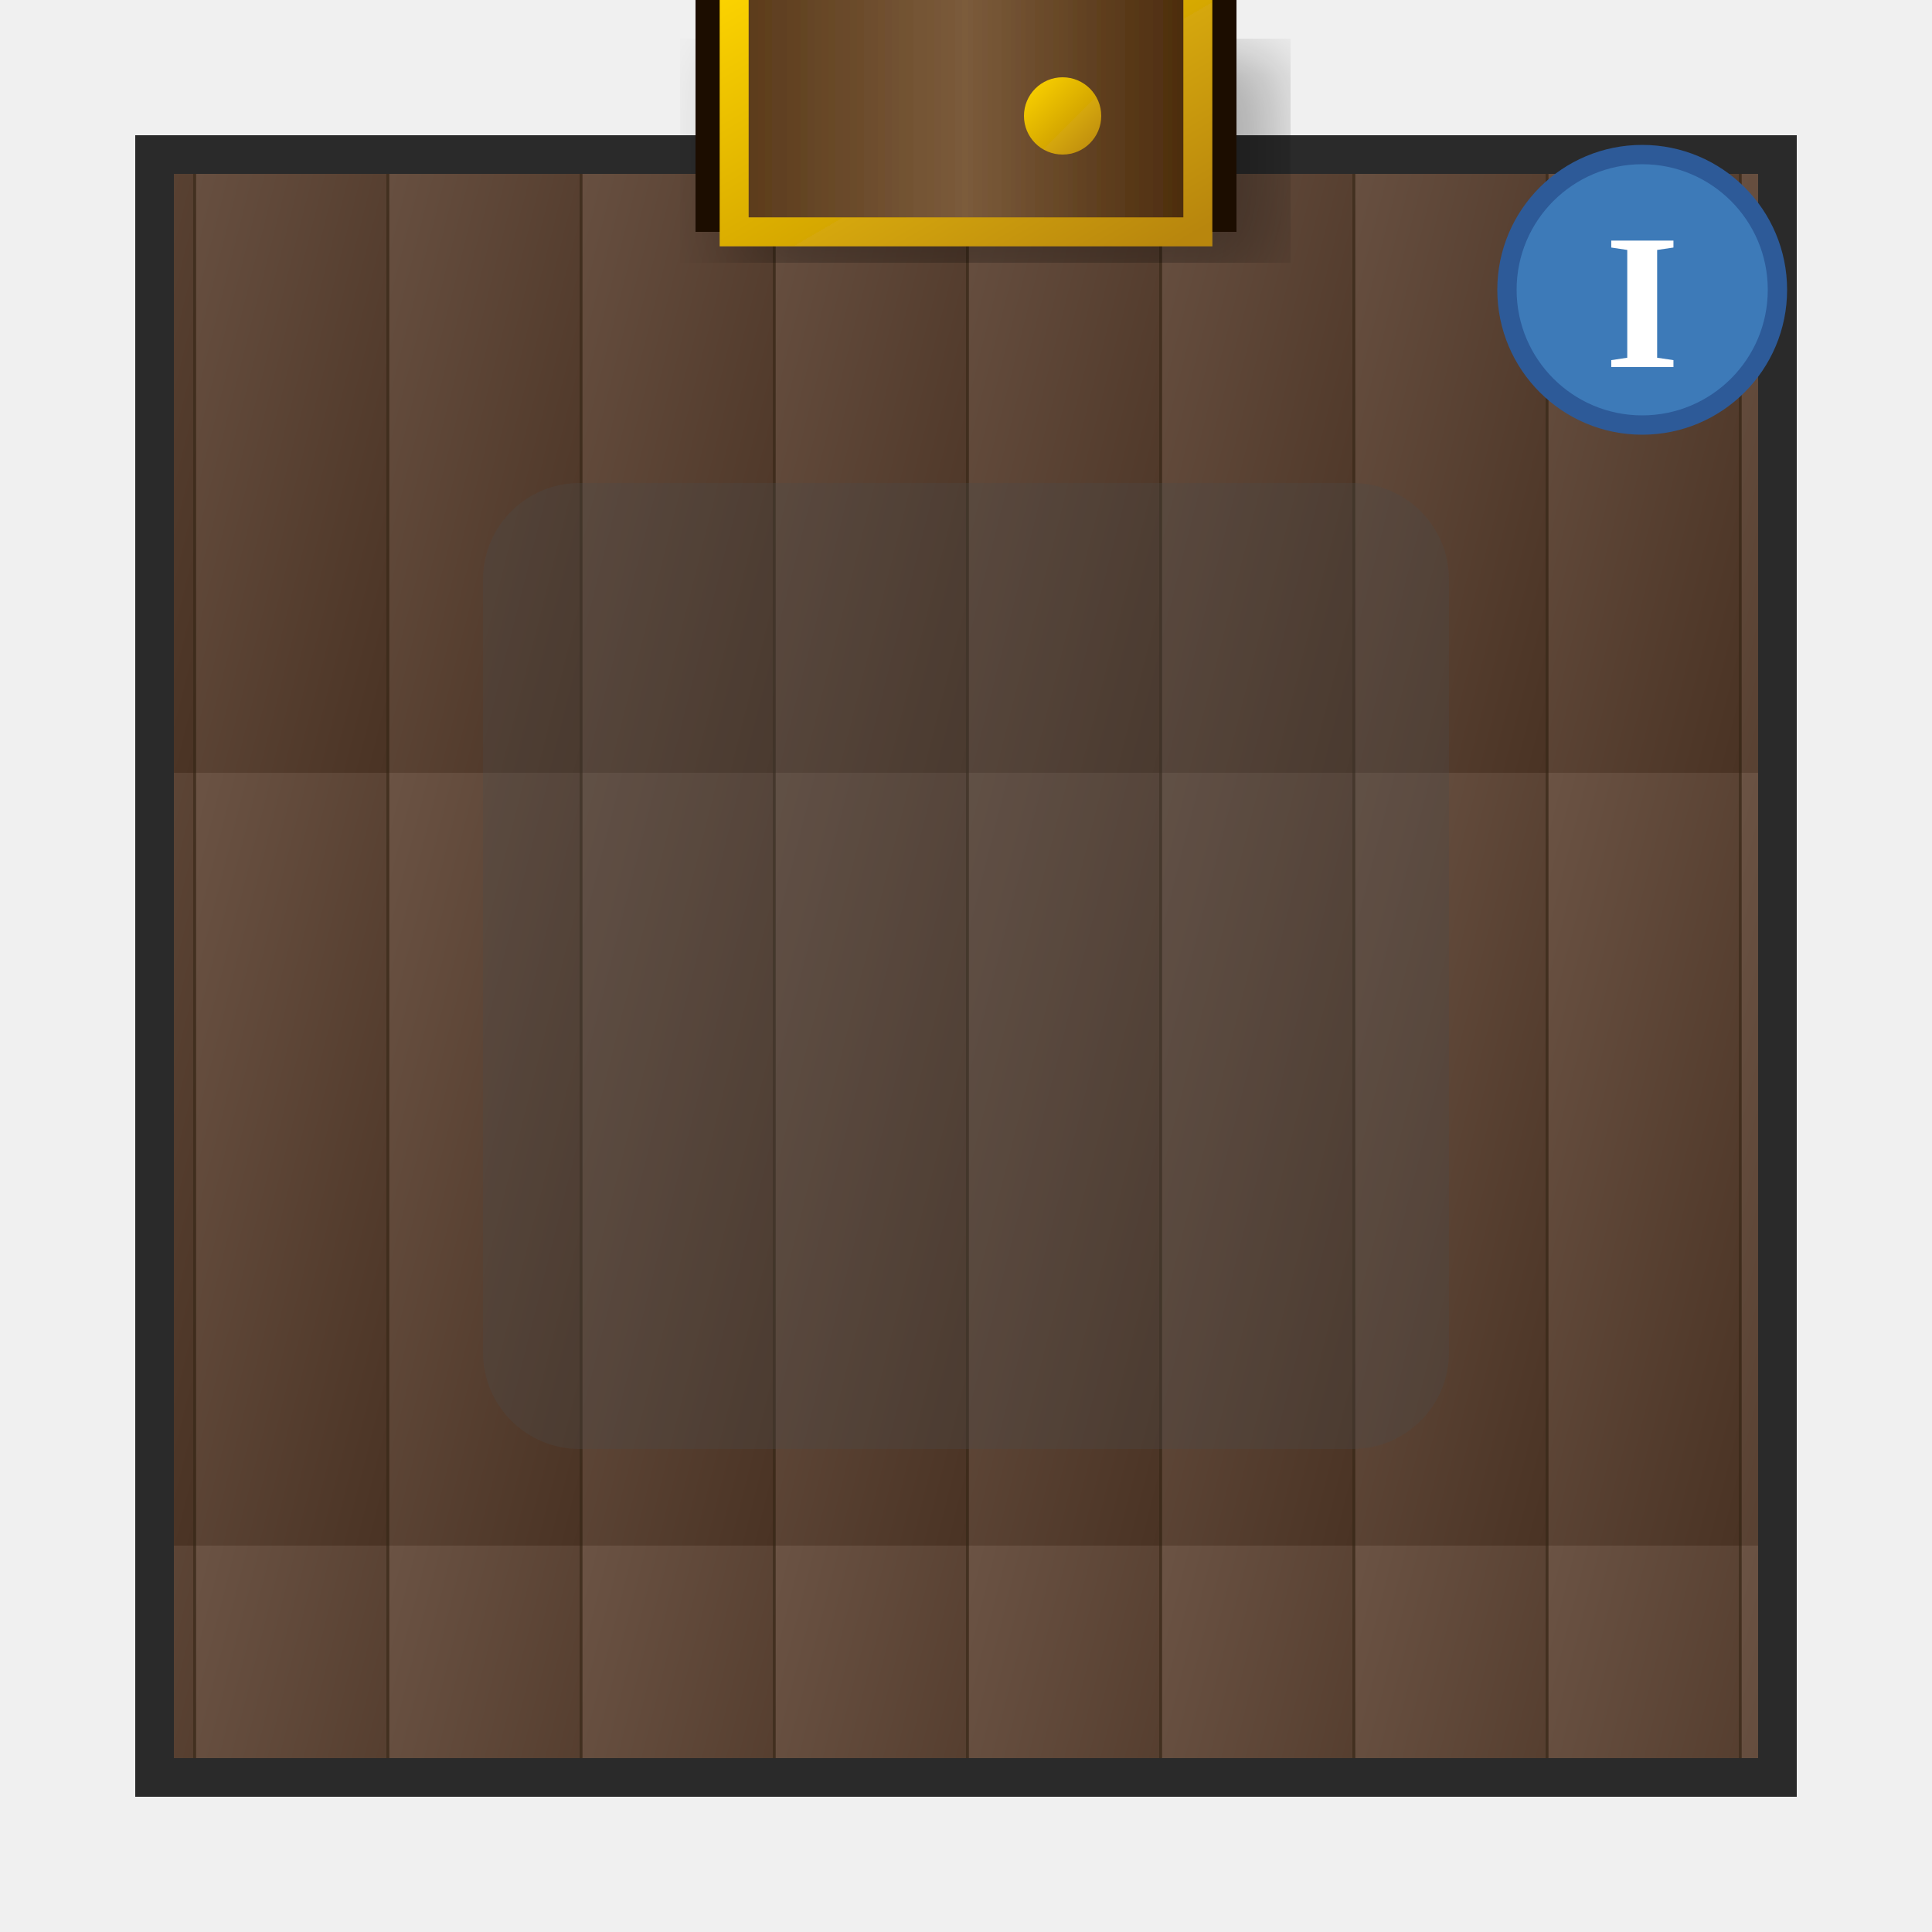
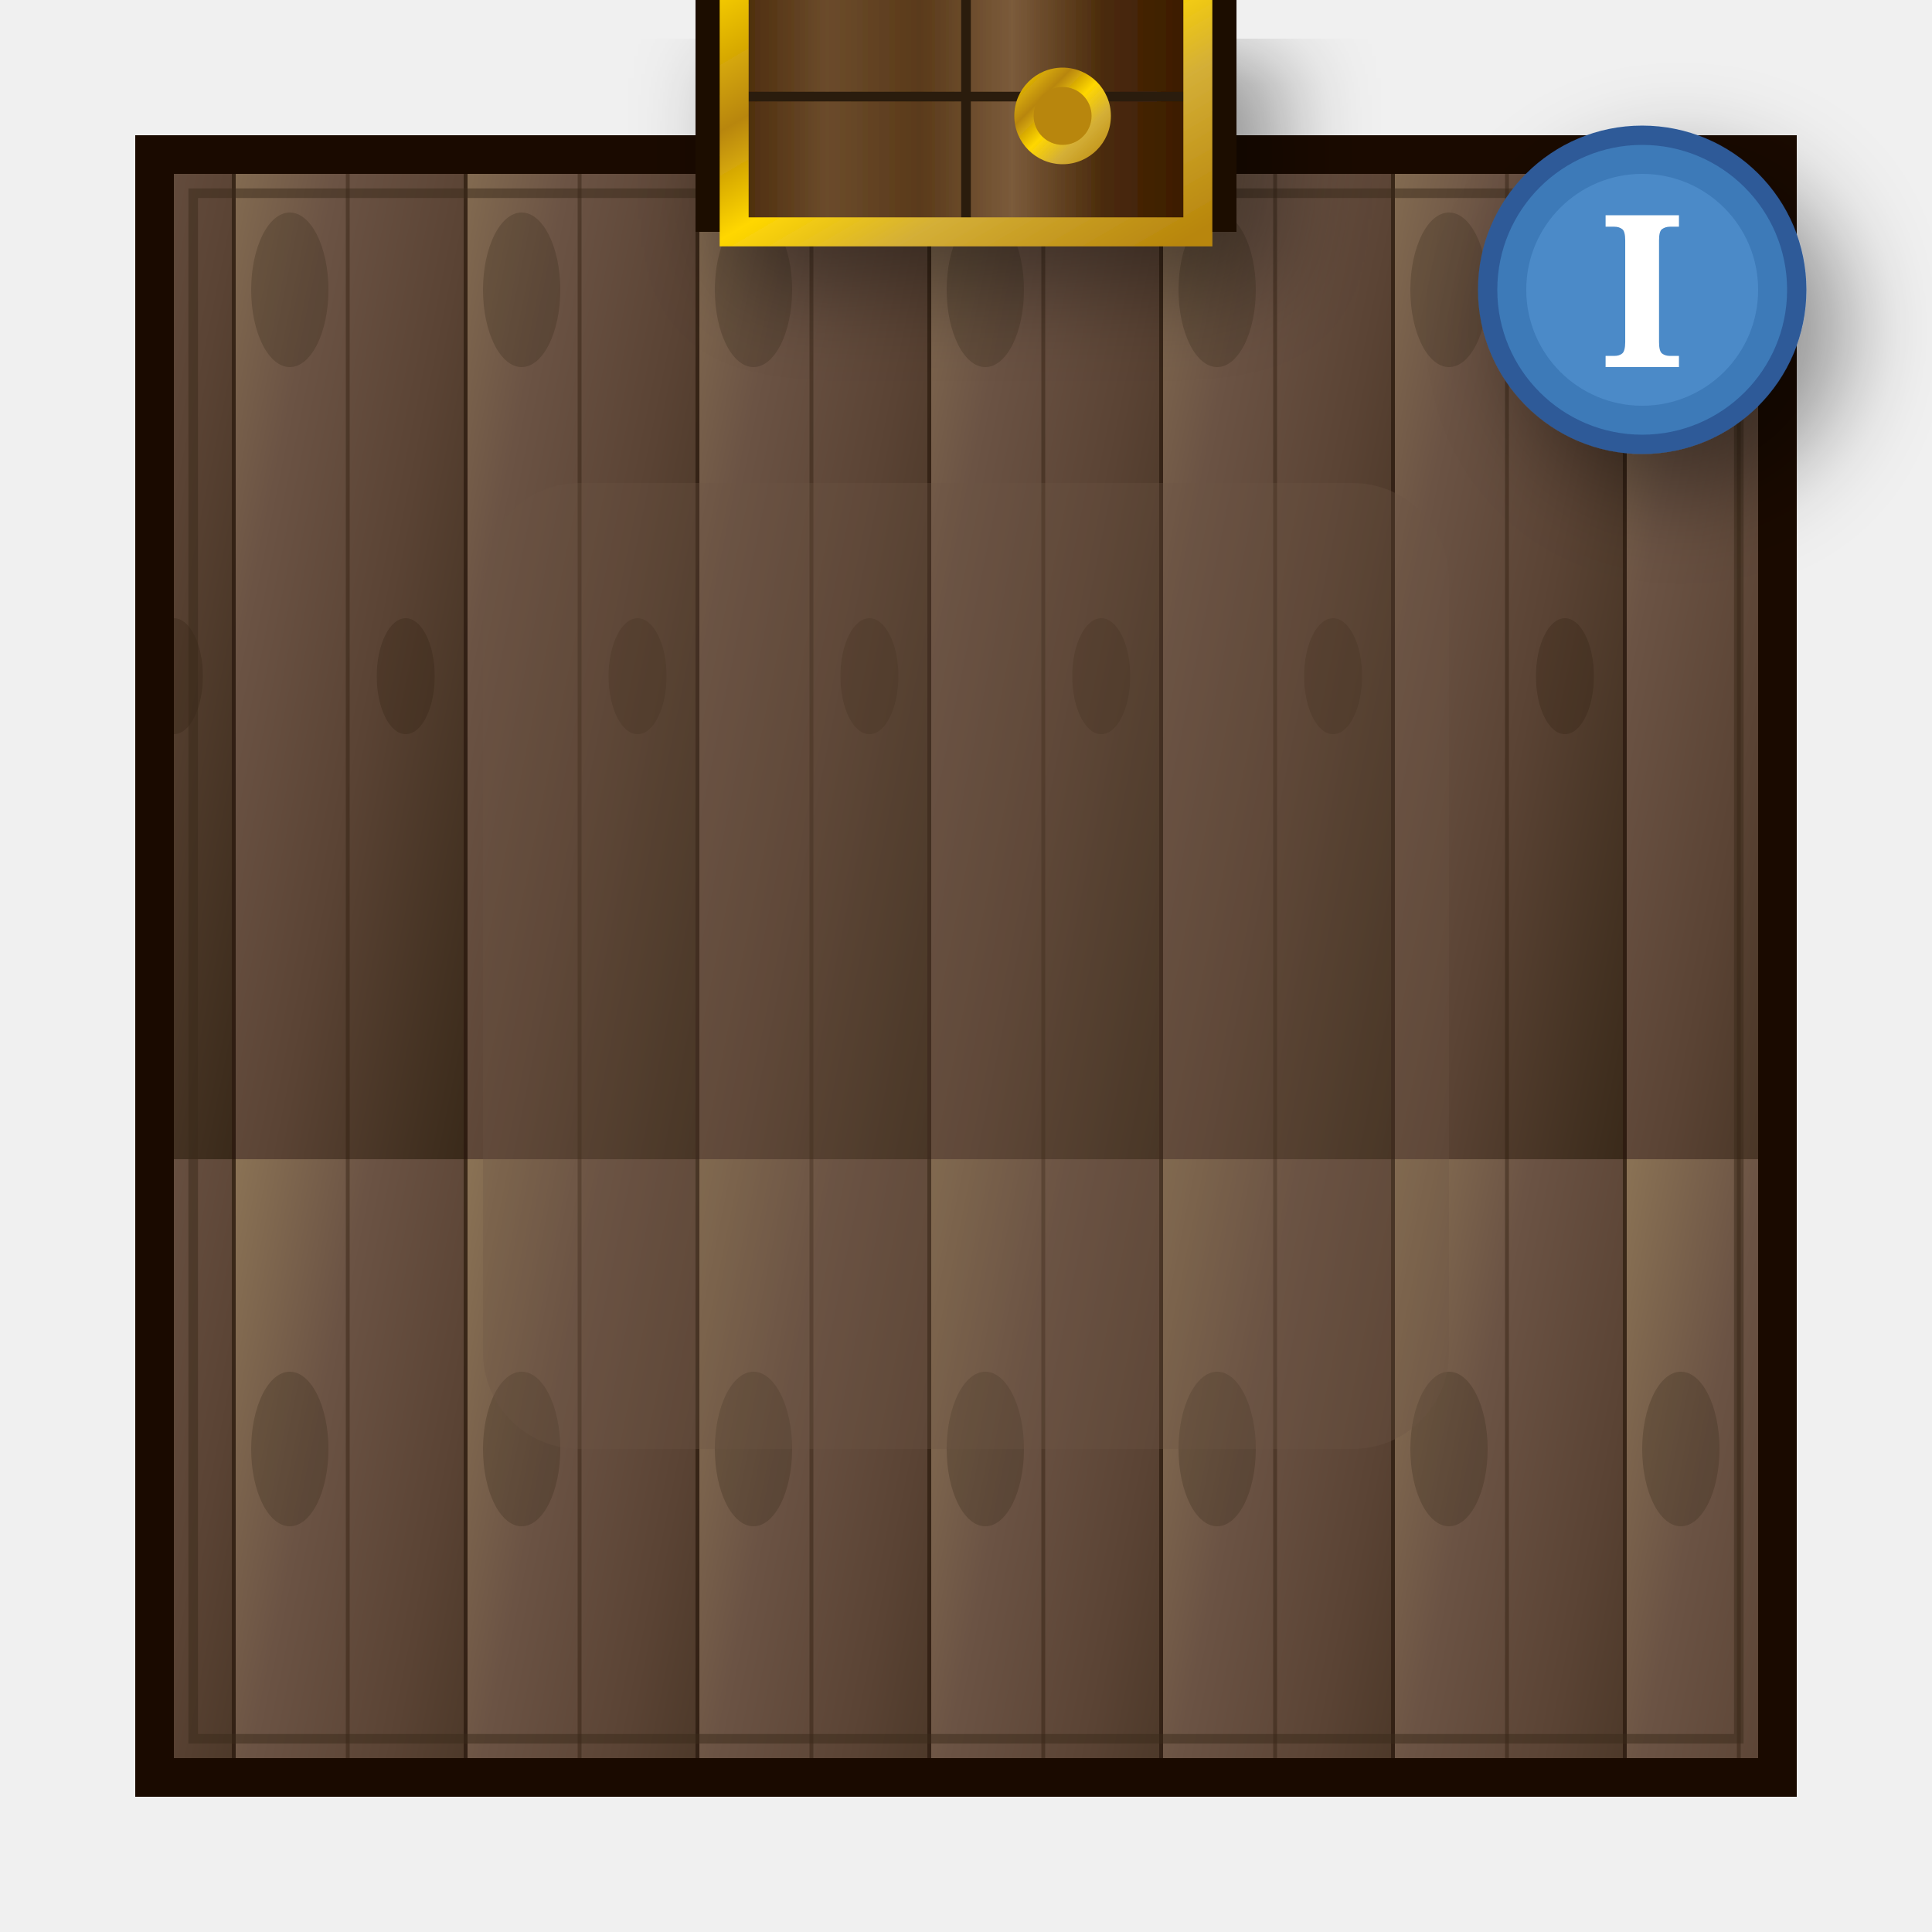
<svg xmlns="http://www.w3.org/2000/svg" viewBox="0 0 100 100" width="400" height="400">
  <defs>
    <linearGradient id="floorGrad" x1="0%" y1="0%" x2="100%" y2="100%">
-       <stop offset="0%" style="stop-color:#6B5344" />
-       <stop offset="100%" style="stop-color:#4A3324" />
+       <stop offset="0%" style="stop-color:#8B7355" />
+       <stop offset="30%" style="stop-color:#6B5344" />
+       <stop offset="60%" style="stop-color:#5A4334" />
+       <stop offset="100%" style="stop-color:#3A2A1A" />
    </linearGradient>
-     <pattern id="woodPattern" x="0" y="0" width="10" height="40" patternUnits="userSpaceOnUse">
-       <rect width="10" height="40" fill="url(#floorGrad)" />
-       <line x1="0" y1="0" x2="0" y2="40" stroke="#2A1A0A" stroke-width="0.3" opacity="0.6" />
+     <pattern id="woodPattern" x="0" y="0" width="12" height="60" patternUnits="userSpaceOnUse">
+       <rect width="12" height="60" fill="url(#floorGrad)" />
+       <line x1="0" y1="0" x2="0" y2="60" stroke="#1A0A00" stroke-width="0.4" opacity="0.7" />
+       <line x1="6" y1="0" x2="6" y2="60" stroke="#2A1A0A" stroke-width="0.2" opacity="0.4" />
+       <ellipse cx="3" cy="15" rx="2" ry="4" fill="#3A2A1A" opacity="0.3" />
+       <ellipse cx="9" cy="35" rx="1.5" ry="3" fill="#2A1A0A" opacity="0.25" />
    </pattern>
    <linearGradient id="doorWood" x1="0%" y1="0%" x2="100%" y2="0%">
-       <stop offset="0%" style="stop-color:#5A3A1A" />
-       <stop offset="50%" style="stop-color:#7B5B3B" />
-       <stop offset="100%" style="stop-color:#4A2A0A" />
+       <stop offset="0%" style="stop-color:#4A2A0A" />
+       <stop offset="20%" style="stop-color:#6B4B2B" />
+       <stop offset="40%" style="stop-color:#5A3A1A" />
+       <stop offset="60%" style="stop-color:#7B5B3B" />
+       <stop offset="80%" style="stop-color:#4A2A0A" />
+       <stop offset="100%" style="stop-color:#3A1A00" />
    </linearGradient>
    <linearGradient id="goldTrim" x1="0%" y1="0%" x2="100%" y2="100%">
      <stop offset="0%" style="stop-color:#FFD700" />
+       <stop offset="30%" style="stop-color:#B8860B" />
+       <stop offset="50%" style="stop-color:#FFD700" />
+       <stop offset="70%" style="stop-color:#D4AF37" />
      <stop offset="100%" style="stop-color:#B8860B" />
    </linearGradient>
-     <filter id="softShadow">
-       <feGaussianBlur in="SourceAlpha" stdDeviation="2" />
-       <feOffset dx="2" dy="2" />
+     <filter id="softShadow" x="-50%" y="-50%" width="200%" height="200%">
+       <feGaussianBlur in="SourceAlpha" stdDeviation="2.5" />
+       <feOffset dx="2" dy="2" result="offsetblur" />
      <feComponentTransfer>
-         <feFuncA type="linear" slope="0.3" />
+         <feFuncA type="linear" slope="0.4" />
      </feComponentTransfer>
      <feMerge>
        <feMergeNode />
        <feMergeNode in="SourceGraphic" />
      </feMerge>
    </filter>
+     <filter id="innerGlow">
+       <feGaussianBlur in="SourceAlpha" stdDeviation="3" result="blur" />
+       <feComposite in="blur" in2="SourceAlpha" operator="arithmetic" k2="-1" k3="1" result="shadowDiff" />
+       <feFlood flood-color="#FFD700" flood-opacity="0.4" />
+       <feComposite in2="shadowDiff" operator="in" />
+       <feComposite in2="SourceGraphic" operator="over" />
+     </filter>
  </defs>
-   <rect x="8" y="8" width="84" height="84" fill="url(#woodPattern)" stroke="#2A2A2A" stroke-width="2" />
-   <rect x="25" y="25" width="50" height="50" fill="#4A4A4A" opacity="0.3" rx="5" />
+   <rect x="8" y="8" width="84" height="84" fill="url(#woodPattern)" stroke="#1A0A00" stroke-width="2" />
+   <rect x="10" y="10" width="80" height="80" fill="none" stroke="#3A2A1A" stroke-width="0.5" opacity="0.5" />
+   <rect x="25" y="25" width="50" height="50" fill="#6B5344" opacity="0.3" rx="5" />
  <g filter="url(#softShadow)">
    <rect x="36" y="-4" width="28" height="16" fill="#1A0A00" />
    <rect x="38" y="-2" width="24" height="14" fill="url(#doorWood)" />
+     <line x1="50" y1="-2" x2="50" y2="12" stroke="#2A1A0A" stroke-width="0.5" />
+     <line x1="38" y1="5" x2="62" y2="5" stroke="#2A1A0A" stroke-width="0.5" />
    <rect x="38" y="-2" width="24" height="14" fill="none" stroke="url(#goldTrim)" stroke-width="1.5" />
-     <circle cx="55" cy="6" r="2" fill="url(#goldTrim)" />
+     <circle cx="55" cy="6" r="2.5" fill="url(#goldTrim)" />
+     <circle cx="55" cy="6" r="1.5" fill="#B8860B" />
  </g>
-   <circle cx="85" cy="15" r="7" fill="#3D7AB8" stroke="#2D5A98" stroke-width="1" />
-   <text x="85" y="19" text-anchor="middle" font-size="10" fill="#FFF" font-weight="bold">I</text>
+   <g filter="url(#softShadow)">
+     <circle cx="85" cy="15" r="8" fill="#3D7AB8" stroke="#2D5A98" stroke-width="1" />
+     <circle cx="85" cy="15" r="6" fill="#5A9AD8" opacity="0.5" />
+     <text x="85" y="19" text-anchor="middle" font-size="11" fill="#FFF" font-weight="bold" font-family="serif">I</text>
+   </g>
</svg>
